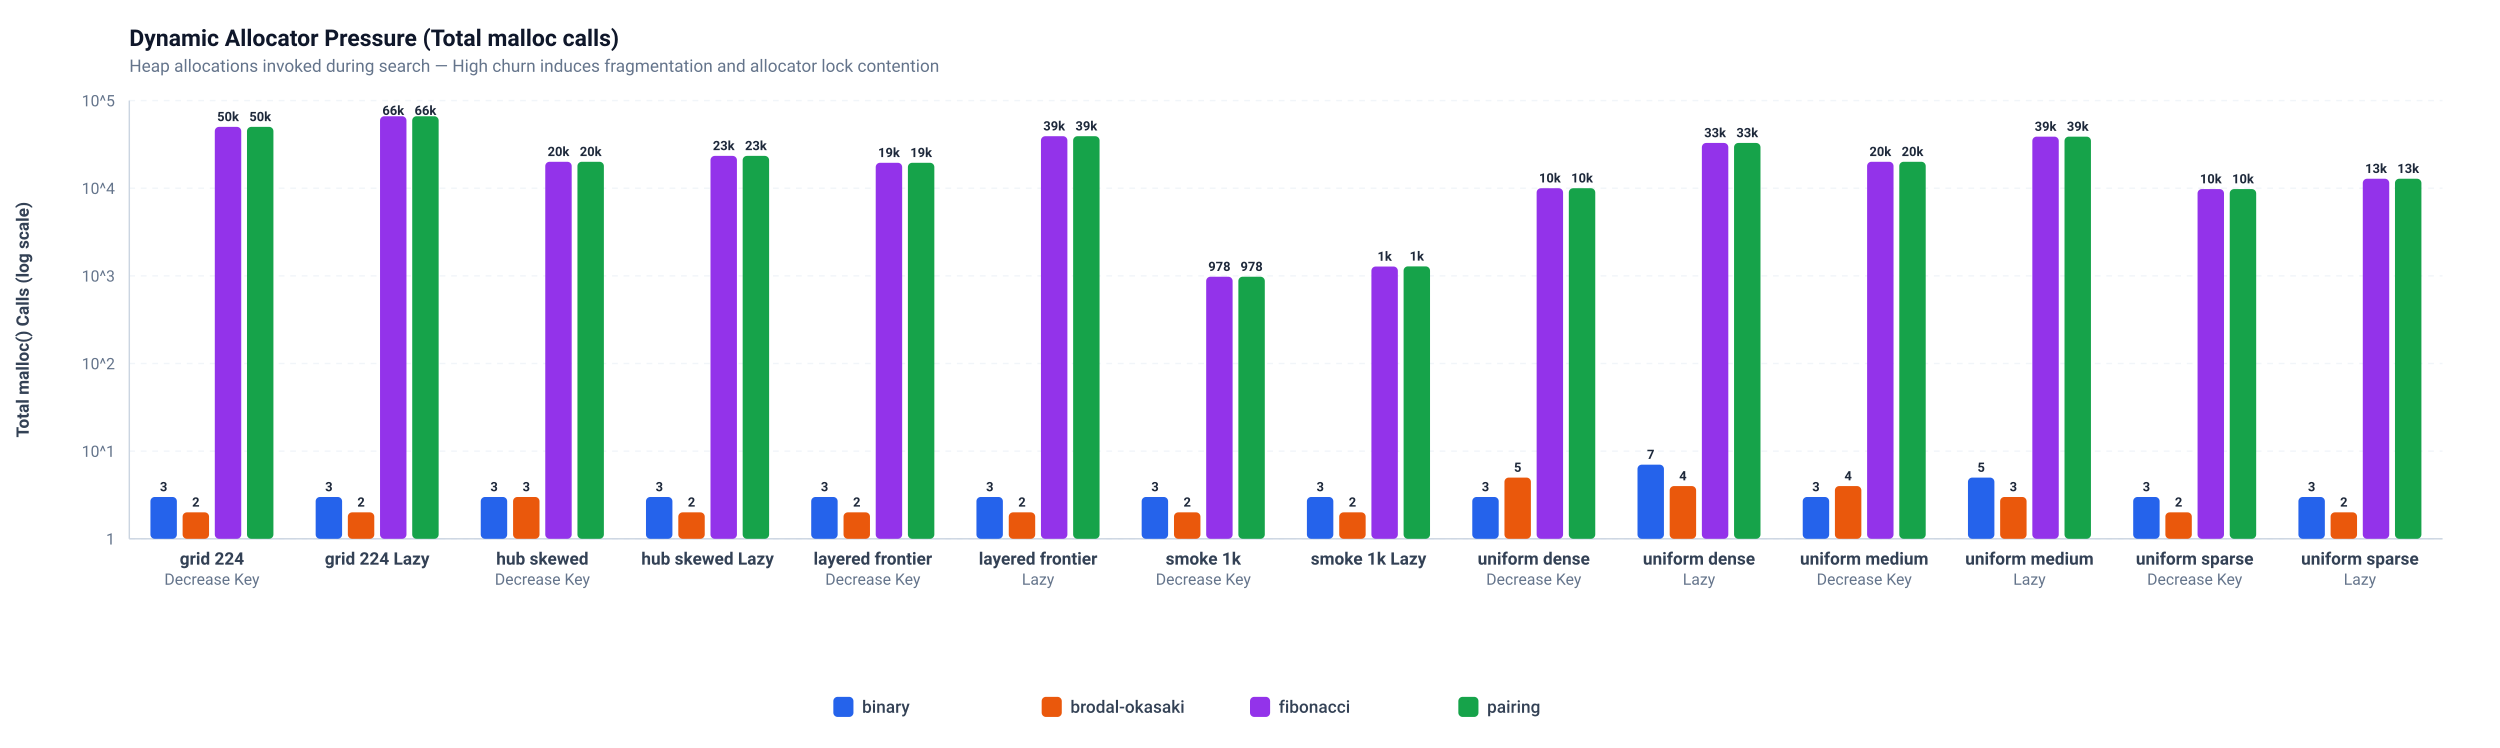
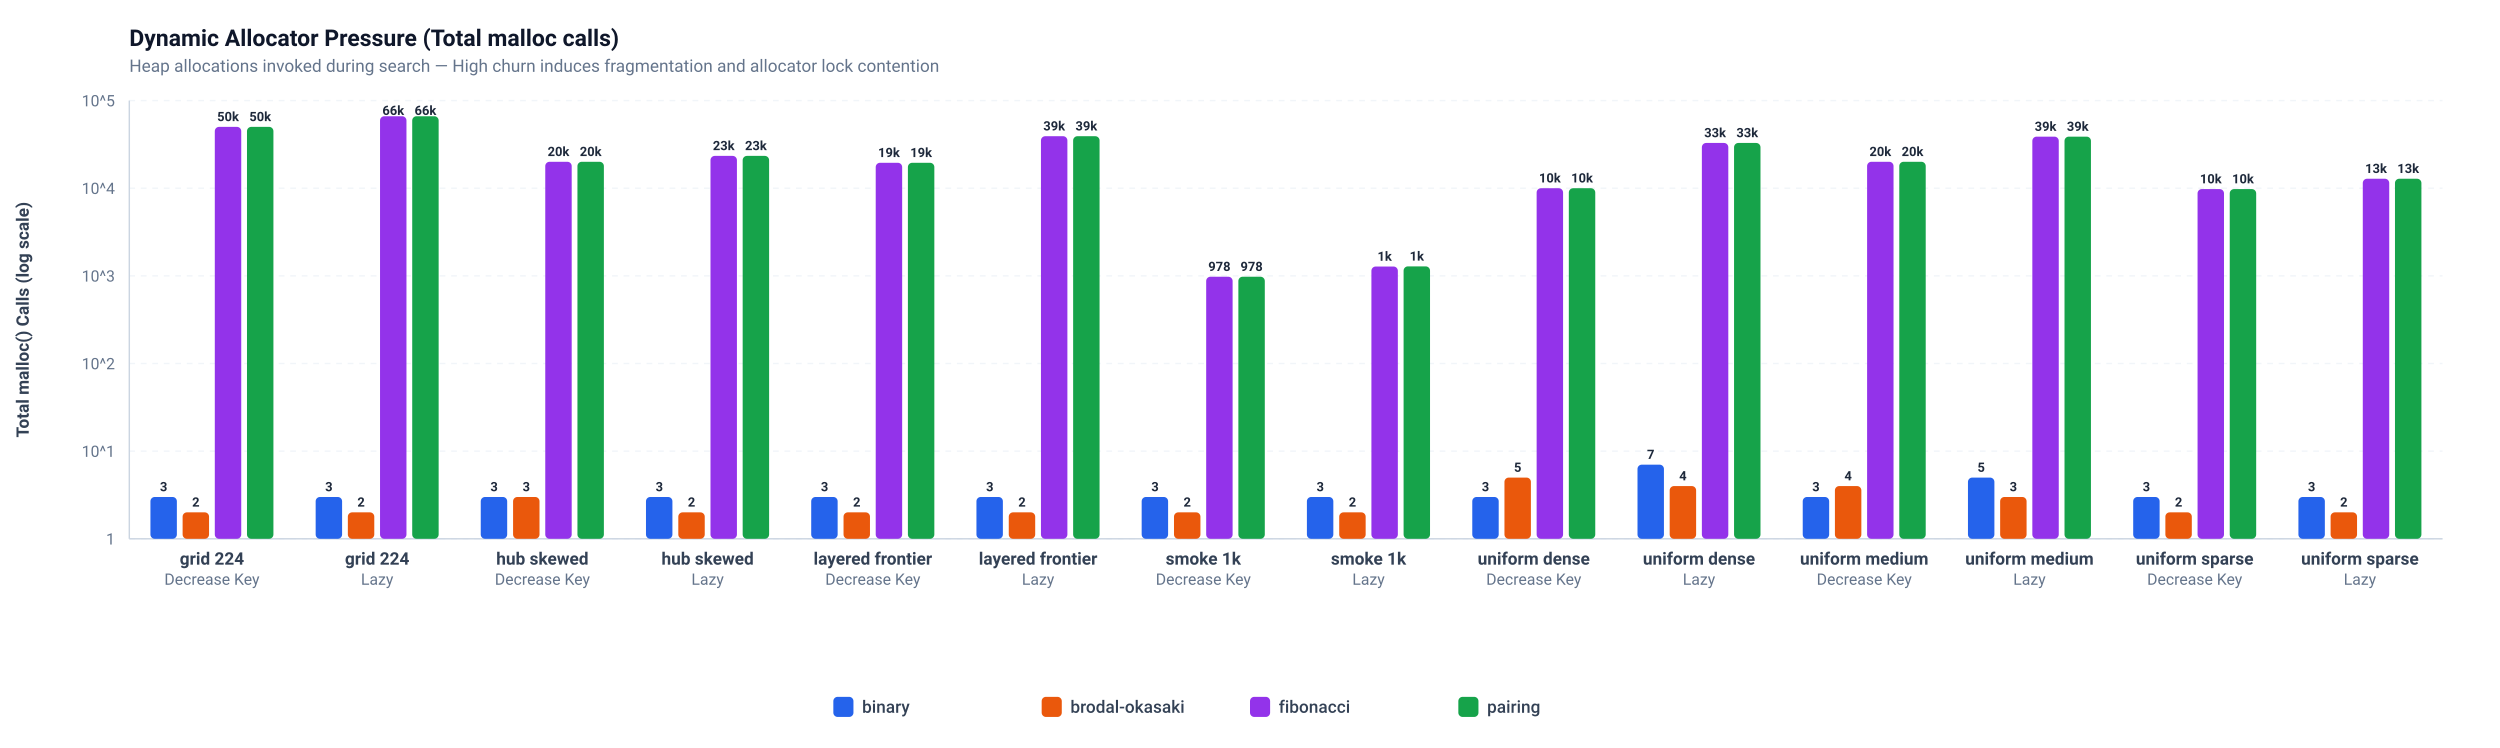
<svg xmlns="http://www.w3.org/2000/svg" viewBox="0 0 1740 520" width="1740" height="520" style="background-color: #ffffff; font-family: -apple-system, BlinkMacSystemFont, Segoe UI, Roboto, sans-serif;">
  <defs>
    <style>
    .axis { stroke: #CBD5E1; stroke-width: 1; }
    .grid { stroke: #F1F5F9; stroke-width: 1; stroke-dasharray: 4,4; }
    .baseline { stroke: #EF4444; stroke-width: 1.5; stroke-dasharray: 3,3; }
    .tick-label { font-size: 11px; fill: #64748B; }
    .axis-title { font-size: 12px; font-weight: 600; fill: #334155; }
    .chart-title { font-size: 16px; font-weight: 700; fill: #0F172A; }
    .chart-subtitle { font-size: 12px; fill: #64748B; }
    .bar-label { font-size: 9px; font-weight: 600; fill: #1E293B; text-anchor: middle; }
    .legend-text { font-size: 12px; fill: #334155; font-weight: 500; dominant-baseline: central; }
  </style>
  </defs>
  <text x="90" y="32" class="chart-title">Dynamic Allocator Pressure (Total malloc calls)</text>
  <text x="90" y="50" class="chart-subtitle">Heap allocations invoked during search — High churn induces fragmentation and allocator lock contention</text>
  <line x1="90" y1="375.0" x2="1700" y2="375.0" class="grid" />
  <text x="80" y="379.0" class="tick-label" text-anchor="end">1</text>
  <line x1="90" y1="314.0" x2="1700" y2="314.0" class="grid" />
  <text x="80" y="318.0" class="tick-label" text-anchor="end">10^1</text>
  <line x1="90" y1="253.0" x2="1700" y2="253.0" class="grid" />
  <text x="80" y="257.0" class="tick-label" text-anchor="end">10^2</text>
  <line x1="90" y1="192.0" x2="1700" y2="192.0" class="grid" />
  <text x="80" y="196.0" class="tick-label" text-anchor="end">10^3</text>
  <line x1="90" y1="131.0" x2="1700" y2="131.0" class="grid" />
  <text x="80" y="135.0" class="tick-label" text-anchor="end">10^4</text>
  <line x1="90" y1="70.0" x2="1700" y2="70.0" class="grid" />
  <text x="80" y="74.0" class="tick-label" text-anchor="end">10^5</text>
  <line x1="90" y1="70" x2="90" y2="375" class="axis" />
  <line x1="90" y1="375" x2="1700" y2="375" class="axis" />
  <text x="-222.5" y="20" class="axis-title" text-anchor="middle" transform="rotate(-90)">Total malloc() Calls (log scale)</text>
  <text x="147.5" y="393" class="axis-title" font-size="10px" text-anchor="middle">grid 224</text>
  <text x="147.5" y="407" class="tick-label" font-size="10px" text-anchor="middle">Decrease Key</text>
  <rect x="104.7" y="345.9" width="18.4" height="29.1" fill="#2563EB" rx="3" ry="3" />
  <text x="113.9" y="341.9" class="bar-label">3</text>
  <rect x="127.1" y="356.6" width="18.4" height="18.4" fill="#EA580C" rx="3" ry="3" />
  <text x="136.3" y="352.6" class="bar-label">2</text>
  <rect x="149.5" y="88.3" width="18.4" height="286.7" fill="#9333EA" rx="3" ry="3" />
  <text x="158.7" y="84.3" class="bar-label">50k</text>
  <rect x="171.9" y="88.3" width="18.4" height="286.7" fill="#16A34A" rx="3" ry="3" />
  <text x="181.1" y="84.3" class="bar-label">50k</text>
-   <text x="262.5" y="393" class="axis-title" font-size="10px" text-anchor="middle">grid 224 Lazy</text>
+   <text x="262.5" y="393" class="axis-title" font-size="10px" text-anchor="middle">grid 224</text>
+   <text x="262.5" y="407" class="tick-label" font-size="10px" text-anchor="middle">Lazy</text>
  <rect x="219.7" y="345.9" width="18.4" height="29.1" fill="#2563EB" rx="3" ry="3" />
  <text x="228.9" y="341.9" class="bar-label">3</text>
  <rect x="242.1" y="356.6" width="18.4" height="18.4" fill="#EA580C" rx="3" ry="3" />
  <text x="251.3" y="352.6" class="bar-label">2</text>
  <rect x="264.5" y="80.9" width="18.4" height="294.1" fill="#9333EA" rx="3" ry="3" />
  <text x="273.7" y="80.0" class="bar-label">66k</text>
  <rect x="286.9" y="80.9" width="18.4" height="294.1" fill="#16A34A" rx="3" ry="3" />
  <text x="296.1" y="80.0" class="bar-label">66k</text>
  <text x="377.5" y="393" class="axis-title" font-size="10px" text-anchor="middle">hub skewed</text>
  <text x="377.5" y="407" class="tick-label" font-size="10px" text-anchor="middle">Decrease Key</text>
  <rect x="334.6" y="345.9" width="18.4" height="29.1" fill="#2563EB" rx="3" ry="3" />
  <text x="343.9" y="341.9" class="bar-label">3</text>
  <rect x="357.1" y="345.9" width="18.4" height="29.1" fill="#EA580C" rx="3" ry="3" />
  <text x="366.3" y="341.9" class="bar-label">3</text>
  <rect x="379.5" y="112.6" width="18.4" height="262.4" fill="#9333EA" rx="3" ry="3" />
  <text x="388.7" y="108.6" class="bar-label">20k</text>
  <rect x="401.9" y="112.6" width="18.4" height="262.4" fill="#16A34A" rx="3" ry="3" />
  <text x="411.1" y="108.6" class="bar-label">20k</text>
-   <text x="492.5" y="393" class="axis-title" font-size="10px" text-anchor="middle">hub skewed Lazy</text>
+   <text x="492.5" y="393" class="axis-title" font-size="10px" text-anchor="middle">hub skewed</text>
+   <text x="492.5" y="407" class="tick-label" font-size="10px" text-anchor="middle">Lazy</text>
  <rect x="449.6" y="345.9" width="18.4" height="29.1" fill="#2563EB" rx="3" ry="3" />
  <text x="458.9" y="341.9" class="bar-label">3</text>
  <rect x="472.1" y="356.6" width="18.4" height="18.4" fill="#EA580C" rx="3" ry="3" />
  <text x="481.3" y="352.6" class="bar-label">2</text>
  <rect x="494.5" y="108.5" width="18.4" height="266.5" fill="#9333EA" rx="3" ry="3" />
  <text x="503.7" y="104.5" class="bar-label">23k</text>
  <rect x="516.9" y="108.5" width="18.4" height="266.5" fill="#16A34A" rx="3" ry="3" />
  <text x="526.1" y="104.5" class="bar-label">23k</text>
  <text x="607.5" y="393" class="axis-title" font-size="10px" text-anchor="middle">layered frontier</text>
  <text x="607.5" y="407" class="tick-label" font-size="10px" text-anchor="middle">Decrease Key</text>
  <rect x="564.6" y="345.9" width="18.4" height="29.1" fill="#2563EB" rx="3" ry="3" />
  <text x="573.9" y="341.9" class="bar-label">3</text>
  <rect x="587.1" y="356.6" width="18.4" height="18.4" fill="#EA580C" rx="3" ry="3" />
  <text x="596.3" y="352.6" class="bar-label">2</text>
  <rect x="609.5" y="113.3" width="18.4" height="261.7" fill="#9333EA" rx="3" ry="3" />
  <text x="618.7" y="109.3" class="bar-label">19k</text>
  <rect x="631.9" y="113.3" width="18.4" height="261.7" fill="#16A34A" rx="3" ry="3" />
  <text x="641.1" y="109.3" class="bar-label">19k</text>
  <text x="722.5" y="393" class="axis-title" font-size="10px" text-anchor="middle">layered frontier</text>
  <text x="722.5" y="407" class="tick-label" font-size="10px" text-anchor="middle">Lazy</text>
  <rect x="679.6" y="345.9" width="18.4" height="29.1" fill="#2563EB" rx="3" ry="3" />
  <text x="688.9" y="341.9" class="bar-label">3</text>
  <rect x="702.1" y="356.6" width="18.4" height="18.4" fill="#EA580C" rx="3" ry="3" />
  <text x="711.3" y="352.6" class="bar-label">2</text>
  <rect x="724.5" y="94.8" width="18.4" height="280.2" fill="#9333EA" rx="3" ry="3" />
  <text x="733.7" y="90.8" class="bar-label">39k</text>
  <rect x="746.9" y="94.8" width="18.4" height="280.2" fill="#16A34A" rx="3" ry="3" />
  <text x="756.1" y="90.8" class="bar-label">39k</text>
  <text x="837.5" y="393" class="axis-title" font-size="10px" text-anchor="middle">smoke 1k</text>
  <text x="837.5" y="407" class="tick-label" font-size="10px" text-anchor="middle">Decrease Key</text>
  <rect x="794.6" y="345.9" width="18.4" height="29.1" fill="#2563EB" rx="3" ry="3" />
  <text x="803.9" y="341.9" class="bar-label">3</text>
  <rect x="817.1" y="356.6" width="18.4" height="18.4" fill="#EA580C" rx="3" ry="3" />
  <text x="826.3" y="352.6" class="bar-label">2</text>
  <rect x="839.5" y="192.6" width="18.4" height="182.4" fill="#9333EA" rx="3" ry="3" />
  <text x="848.7" y="188.6" class="bar-label">978</text>
  <rect x="861.9" y="192.6" width="18.4" height="182.4" fill="#16A34A" rx="3" ry="3" />
  <text x="871.1" y="188.6" class="bar-label">978</text>
-   <text x="952.5" y="393" class="axis-title" font-size="10px" text-anchor="middle">smoke 1k Lazy</text>
+   <text x="952.5" y="393" class="axis-title" font-size="10px" text-anchor="middle">smoke 1k</text>
+   <text x="952.5" y="407" class="tick-label" font-size="10px" text-anchor="middle">Lazy</text>
  <rect x="909.6" y="345.9" width="18.4" height="29.1" fill="#2563EB" rx="3" ry="3" />
  <text x="918.9" y="341.9" class="bar-label">3</text>
  <rect x="932.1" y="356.6" width="18.4" height="18.4" fill="#EA580C" rx="3" ry="3" />
  <text x="941.3" y="352.6" class="bar-label">2</text>
  <rect x="954.5" y="185.5" width="18.4" height="189.5" fill="#9333EA" rx="3" ry="3" />
  <text x="963.7" y="181.5" class="bar-label">1k</text>
  <rect x="976.9" y="185.4" width="18.4" height="189.6" fill="#16A34A" rx="3" ry="3" />
  <text x="986.1" y="181.4" class="bar-label">1k</text>
  <text x="1067.5" y="393" class="axis-title" font-size="10px" text-anchor="middle">uniform dense</text>
  <text x="1067.5" y="407" class="tick-label" font-size="10px" text-anchor="middle">Decrease Key</text>
  <rect x="1024.7" y="345.9" width="18.4" height="29.1" fill="#2563EB" rx="3" ry="3" />
  <text x="1033.9" y="341.9" class="bar-label">3</text>
  <rect x="1047.1" y="332.4" width="18.4" height="42.6" fill="#EA580C" rx="3" ry="3" />
  <text x="1056.3" y="328.4" class="bar-label">5</text>
  <rect x="1069.5" y="131.0" width="18.4" height="244.0" fill="#9333EA" rx="3" ry="3" />
  <text x="1078.7" y="127.0" class="bar-label">10k</text>
  <rect x="1091.9" y="131.0" width="18.4" height="244.0" fill="#16A34A" rx="3" ry="3" />
  <text x="1101.1" y="127.0" class="bar-label">10k</text>
  <text x="1182.5" y="393" class="axis-title" font-size="10px" text-anchor="middle">uniform dense</text>
  <text x="1182.5" y="407" class="tick-label" font-size="10px" text-anchor="middle">Lazy</text>
  <rect x="1139.7" y="323.4" width="18.4" height="51.6" fill="#2563EB" rx="3" ry="3" />
  <text x="1148.9" y="319.4" class="bar-label">7</text>
  <rect x="1162.1" y="338.3" width="18.4" height="36.7" fill="#EA580C" rx="3" ry="3" />
  <text x="1171.3" y="334.3" class="bar-label">4</text>
  <rect x="1184.5" y="99.5" width="18.4" height="275.5" fill="#9333EA" rx="3" ry="3" />
  <text x="1193.7" y="95.5" class="bar-label">33k</text>
  <rect x="1206.9" y="99.5" width="18.4" height="275.5" fill="#16A34A" rx="3" ry="3" />
  <text x="1216.1" y="95.5" class="bar-label">33k</text>
  <text x="1297.5" y="393" class="axis-title" font-size="10px" text-anchor="middle">uniform medium</text>
  <text x="1297.5" y="407" class="tick-label" font-size="10px" text-anchor="middle">Decrease Key</text>
  <rect x="1254.7" y="345.9" width="18.4" height="29.1" fill="#2563EB" rx="3" ry="3" />
  <text x="1263.9" y="341.9" class="bar-label">3</text>
  <rect x="1277.1" y="338.3" width="18.4" height="36.7" fill="#EA580C" rx="3" ry="3" />
  <text x="1286.3" y="334.3" class="bar-label">4</text>
  <rect x="1299.5" y="112.6" width="18.4" height="262.4" fill="#9333EA" rx="3" ry="3" />
  <text x="1308.7" y="108.6" class="bar-label">20k</text>
  <rect x="1321.9" y="112.6" width="18.4" height="262.4" fill="#16A34A" rx="3" ry="3" />
  <text x="1331.1" y="108.6" class="bar-label">20k</text>
  <text x="1412.5" y="393" class="axis-title" font-size="10px" text-anchor="middle">uniform medium</text>
  <text x="1412.5" y="407" class="tick-label" font-size="10px" text-anchor="middle">Lazy</text>
  <rect x="1369.7" y="332.4" width="18.4" height="42.6" fill="#2563EB" rx="3" ry="3" />
  <text x="1378.9" y="328.4" class="bar-label">5</text>
  <rect x="1392.1" y="345.9" width="18.4" height="29.1" fill="#EA580C" rx="3" ry="3" />
  <text x="1401.3" y="341.9" class="bar-label">3</text>
  <rect x="1414.5" y="95.1" width="18.4" height="279.9" fill="#9333EA" rx="3" ry="3" />
  <text x="1423.7" y="91.1" class="bar-label">39k</text>
  <rect x="1436.9" y="95.1" width="18.4" height="279.9" fill="#16A34A" rx="3" ry="3" />
  <text x="1446.1" y="91.1" class="bar-label">39k</text>
  <text x="1527.5" y="393" class="axis-title" font-size="10px" text-anchor="middle">uniform sparse</text>
  <text x="1527.5" y="407" class="tick-label" font-size="10px" text-anchor="middle">Decrease Key</text>
  <rect x="1484.7" y="345.9" width="18.4" height="29.1" fill="#2563EB" rx="3" ry="3" />
  <text x="1493.9" y="341.9" class="bar-label">3</text>
  <rect x="1507.1" y="356.6" width="18.4" height="18.4" fill="#EA580C" rx="3" ry="3" />
  <text x="1516.3" y="352.6" class="bar-label">2</text>
  <rect x="1529.5" y="131.6" width="18.4" height="243.4" fill="#9333EA" rx="3" ry="3" />
  <text x="1538.7" y="127.6" class="bar-label">10k</text>
  <rect x="1551.9" y="131.6" width="18.4" height="243.4" fill="#16A34A" rx="3" ry="3" />
  <text x="1561.1" y="127.6" class="bar-label">10k</text>
  <text x="1642.5" y="393" class="axis-title" font-size="10px" text-anchor="middle">uniform sparse</text>
  <text x="1642.5" y="407" class="tick-label" font-size="10px" text-anchor="middle">Lazy</text>
  <rect x="1599.7" y="345.9" width="18.4" height="29.1" fill="#2563EB" rx="3" ry="3" />
  <text x="1608.9" y="341.9" class="bar-label">3</text>
  <rect x="1622.1" y="356.6" width="18.4" height="18.4" fill="#EA580C" rx="3" ry="3" />
  <text x="1631.3" y="352.6" class="bar-label">2</text>
  <rect x="1644.5" y="124.4" width="18.4" height="250.6" fill="#9333EA" rx="3" ry="3" />
  <text x="1653.7" y="120.4" class="bar-label">13k</text>
  <rect x="1666.9" y="124.4" width="18.4" height="250.6" fill="#16A34A" rx="3" ry="3" />
  <text x="1676.1" y="120.4" class="bar-label">13k</text>
  <rect x="580.0" y="485.0" width="14" height="14" fill="#2563EB" rx="3" ry="3" />
  <text x="600.0" y="492.0" class="legend-text">binary</text>
  <rect x="725.0" y="485.0" width="14" height="14" fill="#EA580C" rx="3" ry="3" />
  <text x="745.0" y="492.0" class="legend-text">brodal-okasaki</text>
  <rect x="870.0" y="485.0" width="14" height="14" fill="#9333EA" rx="3" ry="3" />
  <text x="890.0" y="492.0" class="legend-text">fibonacci</text>
  <rect x="1015.0" y="485.0" width="14" height="14" fill="#16A34A" rx="3" ry="3" />
  <text x="1035.0" y="492.0" class="legend-text">pairing</text>
</svg>
